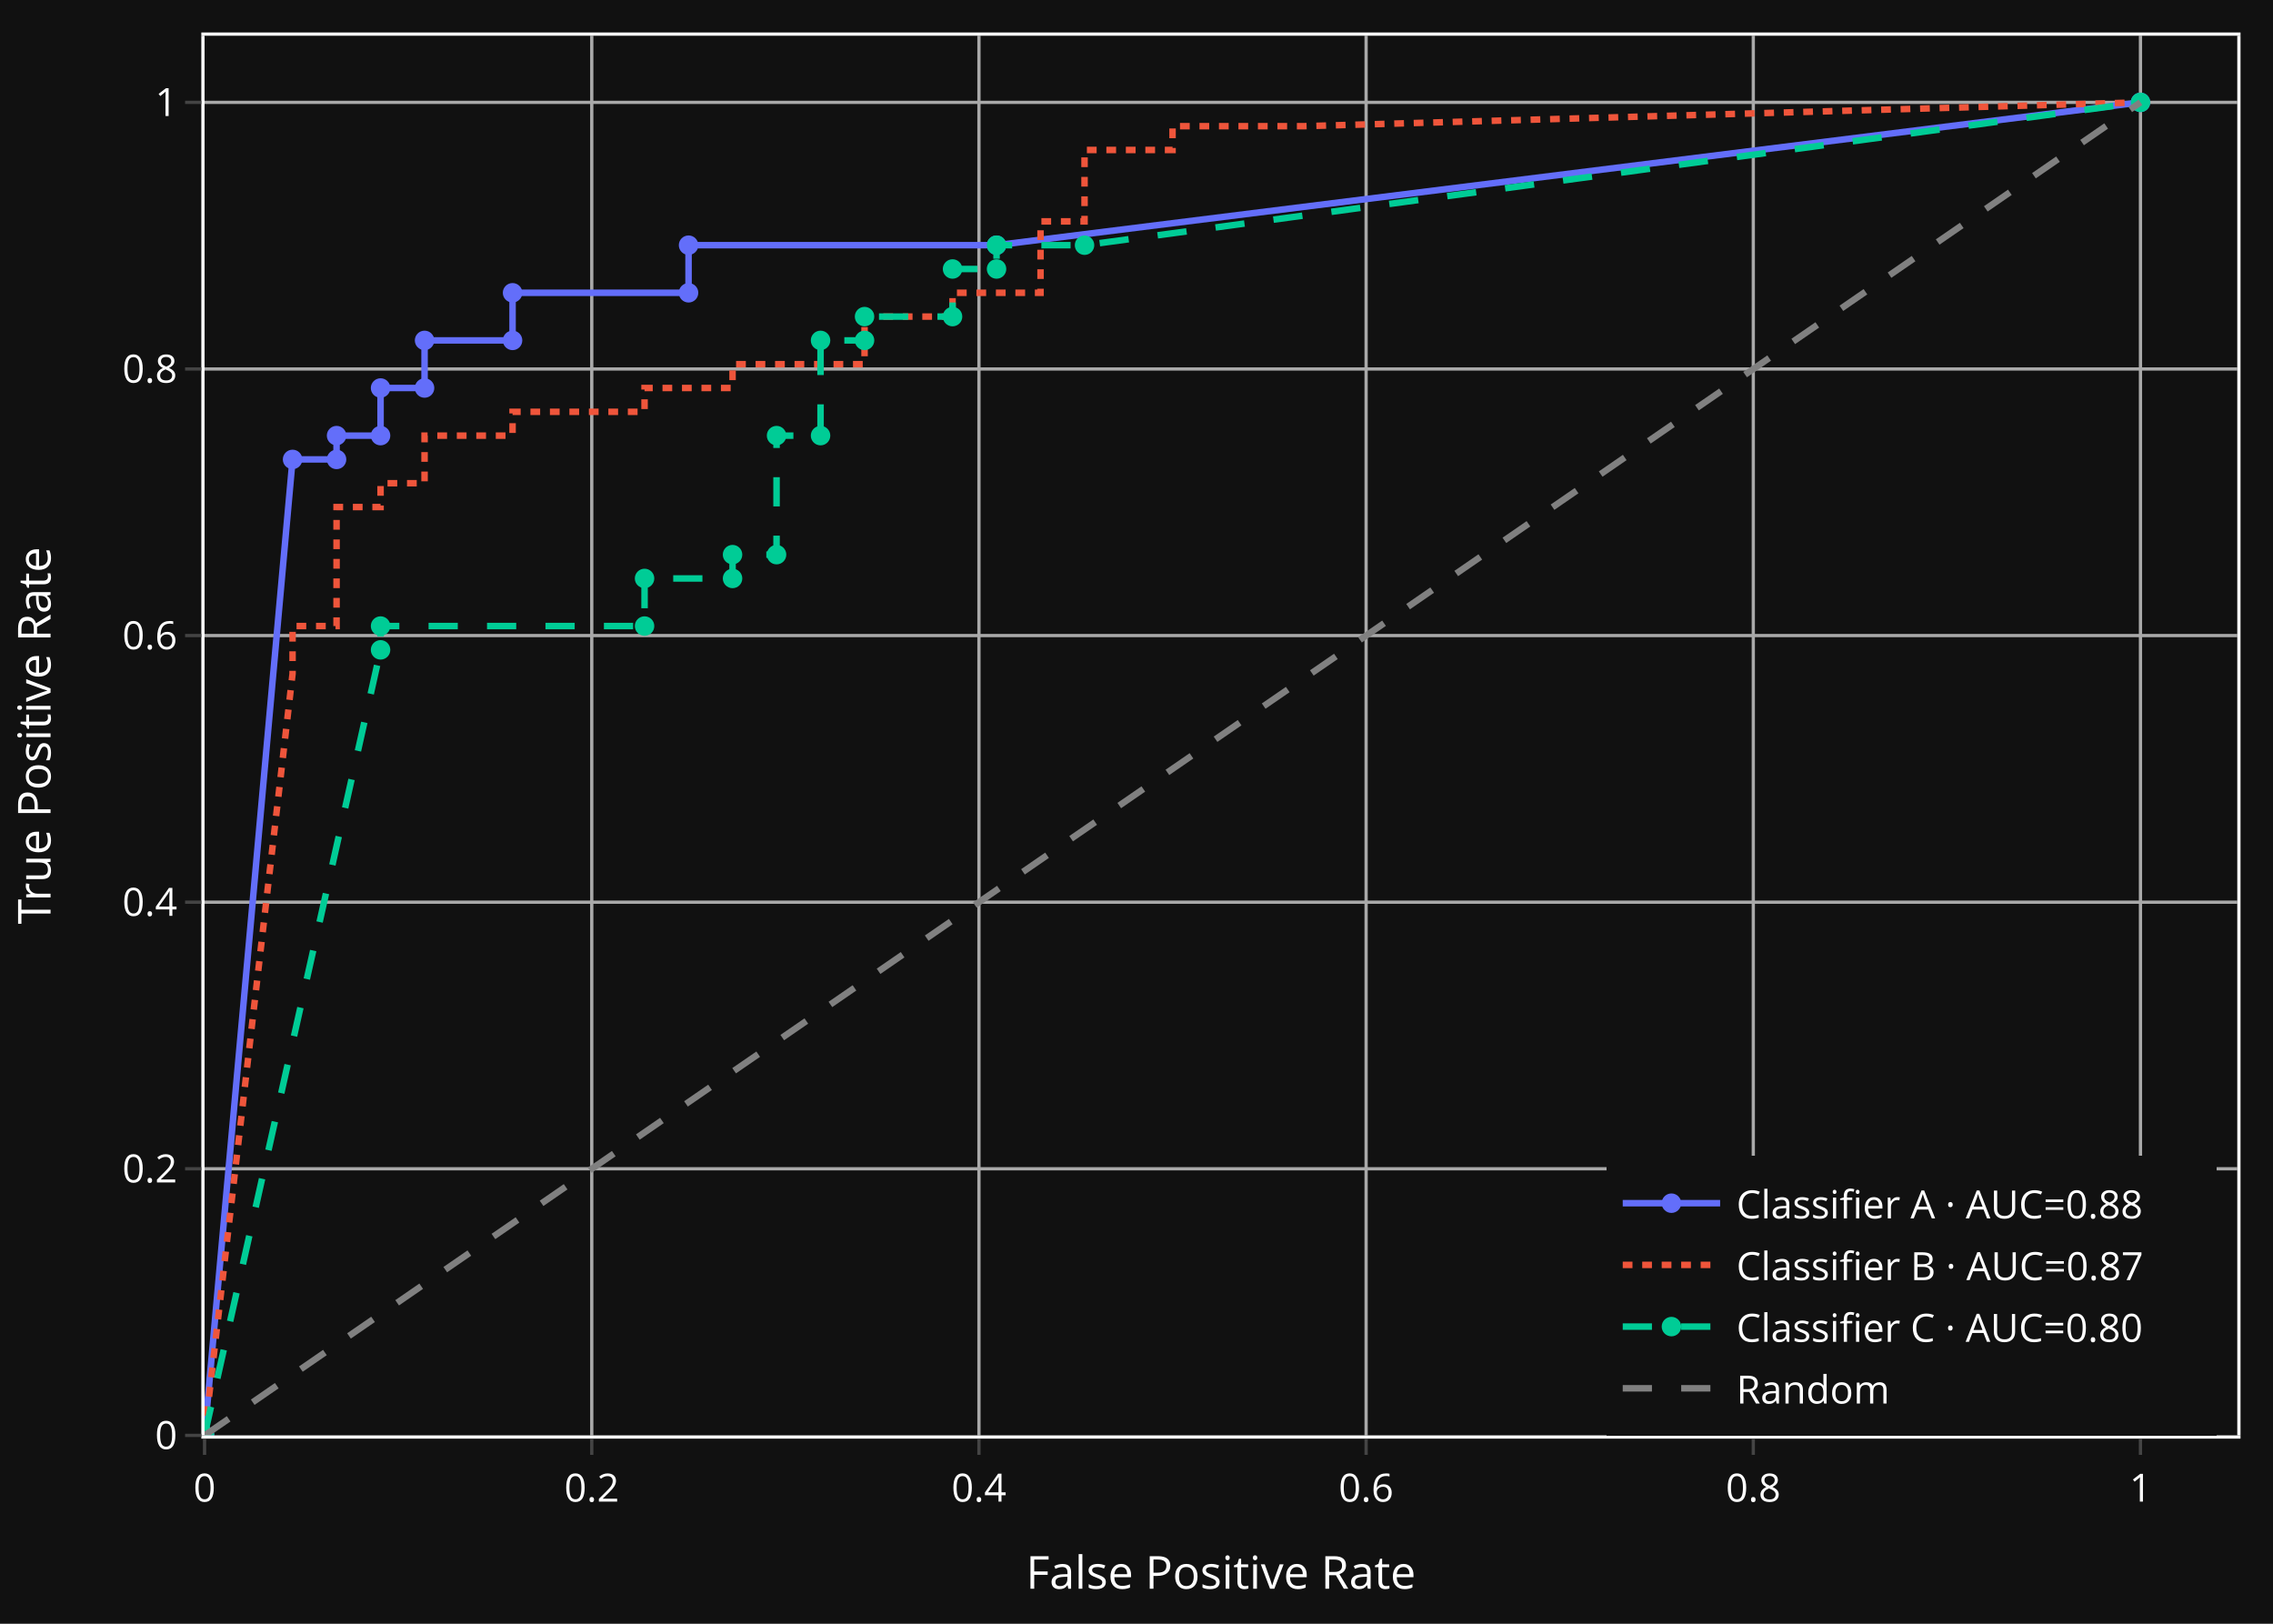
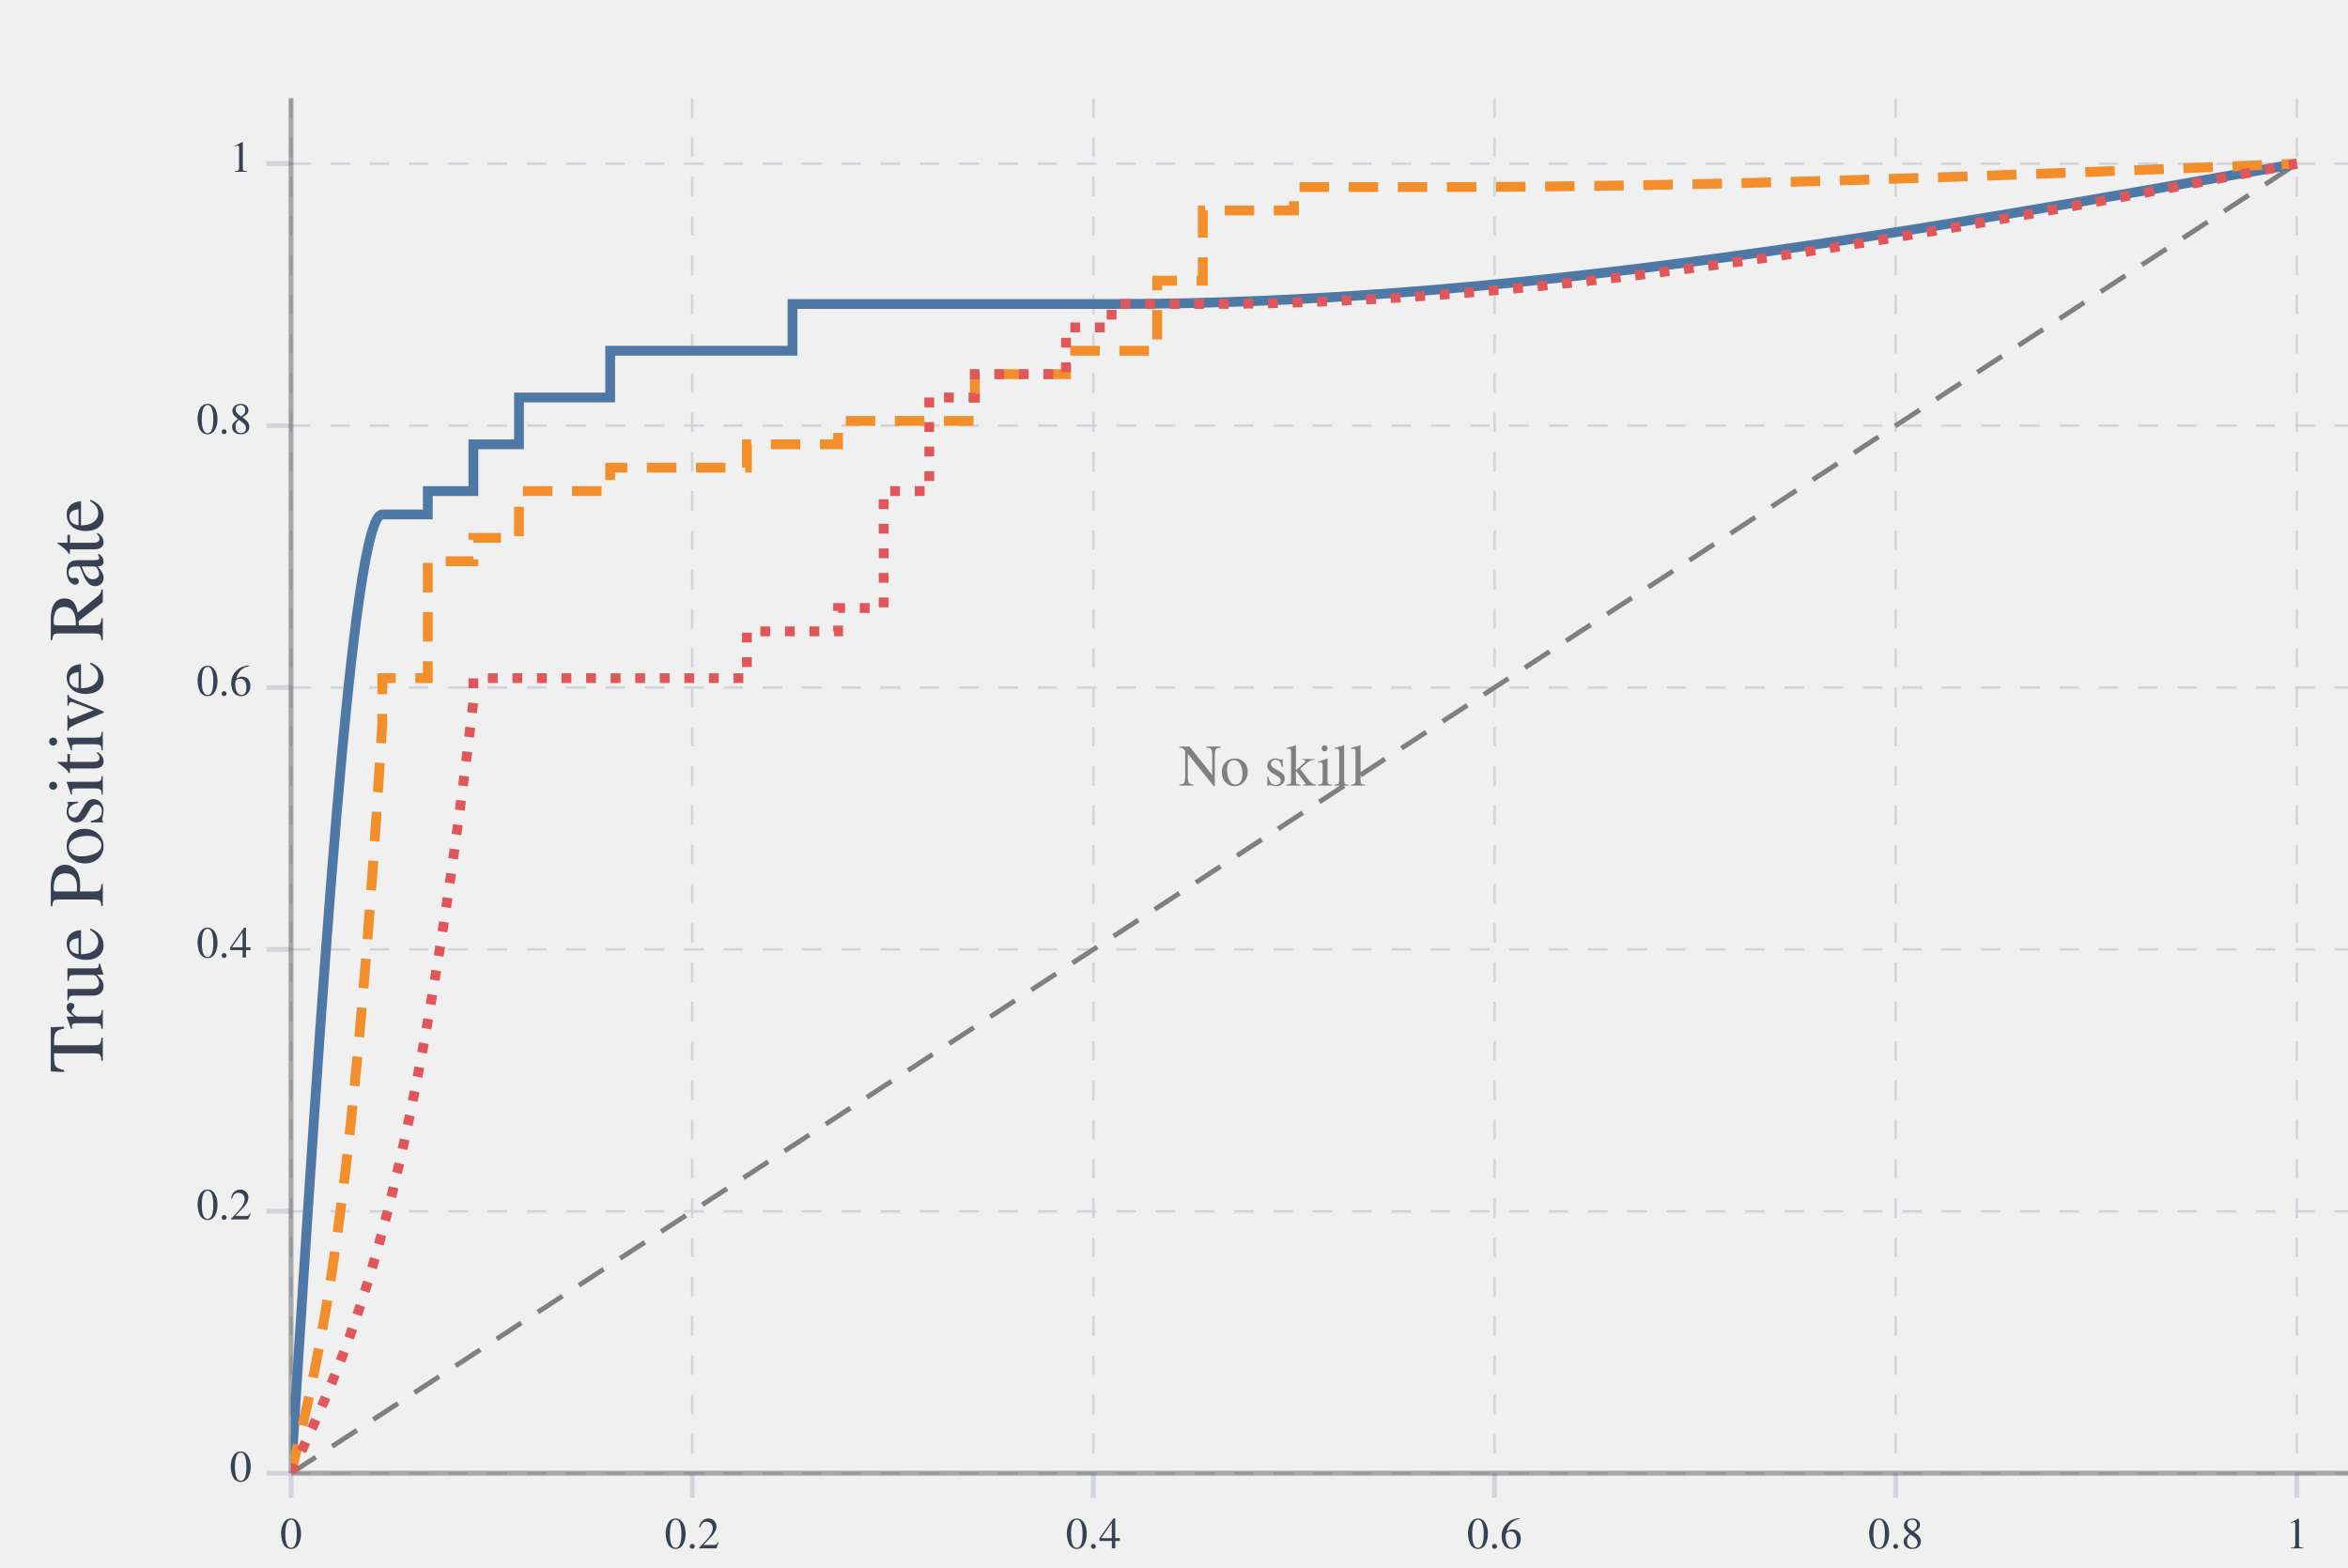
- <svg xmlns="http://www.w3.org/2000/svg" width="700" height="500" class="main-svg" viewBox="0 0 700 500">
-   <path d="M0 0h700v500H0z" style="fill:#111;fill-opacity:1" />
+ <svg xmlns="http://www.w3.org/2000/svg" role="application" tabindex="0" class="svelte-1rgejv4" aria-label="False Positive Rate vs True Positive Rate" style="cursor: crosshair; touch-action: none;" color="rgb(0, 0, 0)" fill="rgb(55, 65, 81)" fill-opacity="1" fill-rule="nonzero" stroke="none" stroke-width="1px" stroke-opacity="1" stroke-dasharray="none" stroke-dashoffset="0px" stroke-linecap="butt" stroke-linejoin="miter" stroke-miterlimit="4" font-family="Times" font-size="16px" font-style="normal" font-weight="400" font-variant="normal" letter-spacing="normal" word-spacing="0px" text-anchor="start" dominant-baseline="auto" paint-order="normal" visibility="visible" text-rendering="auto" shape-rendering="auto" marker-start="none" marker-mid="none" marker-end="none" display="block">
  <defs>
-     <clipPath id="a" class="plotclip">
-       <path d="M0 0h626v431H0z" />
+     <clipPath id="plot-area-clip-318da290-5c81-4f7a-978f-ca54d8212f70">
+       <rect x="59.25" y="20" width="428.75" height="280" />
    </clipPath>
  </defs>
-   <g class="cartesianlayer">
-     <g class="subplot xy">
-       <g class="gridlayer">
-         <g class="x">
-           <path d="M0 11v431" class="xgrid crisp" style="stroke:#a9a9a9;stroke-opacity:1;stroke-width:1px" transform="translate(182.24)" />
-           <path d="M0 11v431" class="xgrid crisp" style="stroke:#a9a9a9;stroke-opacity:1;stroke-width:1px" transform="translate(301.48)" />
-           <path d="M0 11v431" class="xgrid crisp" style="stroke:#a9a9a9;stroke-opacity:1;stroke-width:1px" transform="translate(420.71)" />
-           <path d="M0 11v431" class="xgrid crisp" style="stroke:#a9a9a9;stroke-opacity:1;stroke-width:1px" transform="translate(539.95)" />
-           <path d="M0 11v431" class="xgrid crisp" style="stroke:#a9a9a9;stroke-opacity:1;stroke-width:1px" transform="translate(659.19)" />
-         </g>
-         <g class="y">
-           <path d="M63 0h626" class="ygrid crisp" style="stroke:#a9a9a9;stroke-opacity:1;stroke-width:1px" transform="translate(0 359.9)" />
-           <path d="M63 0h626" class="ygrid crisp" style="stroke:#a9a9a9;stroke-opacity:1;stroke-width:1px" transform="translate(0 277.81)" />
-           <path d="M63 0h626" class="ygrid crisp" style="stroke:#a9a9a9;stroke-opacity:1;stroke-width:1px" transform="translate(0 195.71)" />
-           <path d="M63 0h626" class="ygrid crisp" style="stroke:#a9a9a9;stroke-opacity:1;stroke-width:1px" transform="translate(0 113.62)" />
-           <path d="M63 0h626" class="ygrid crisp" style="stroke:#a9a9a9;stroke-opacity:1;stroke-width:1px" transform="translate(0 31.52)" />
-         </g>
-       </g>
-       <g class="overplot">
-         <g class="xy" clip-path="url(#a)" transform="translate(63 11)">
-           <g class="scatterlayer mlayer">
-             <g class="trace scatter trace4061fb" style="stroke-miterlimit:2;opacity:1">
-               <g class="lines">
-                 <path d="m0 431 27.1-300.53h13.55v-7.33H54.2v-14.66h13.55V93.82h27.1V79.16h54.2V64.5h94.85l352.29-43.98" class="js-line" style="vector-effect:none;fill:none;stroke:#636efa;stroke-opacity:1;stroke-width:2px;opacity:1" />
-               </g>
-               <g class="points">
-                 <path d="M3 0a3 3 0 1 1-3-3 3 3 0 0 1 3 3" class="point" style="opacity:1;stroke-width:0;fill:#636efa;fill-opacity:1" transform="translate(0 431)" />
-                 <path d="M3 0a3 3 0 1 1-3-3 3 3 0 0 1 3 3" class="point" style="opacity:1;stroke-width:0;fill:#636efa;fill-opacity:1" transform="translate(27.1 130.47)" />
-                 <path d="M3 0a3 3 0 1 1-3-3 3 3 0 0 1 3 3" class="point" style="opacity:1;stroke-width:0;fill:#636efa;fill-opacity:1" transform="translate(40.65 130.47)" />
-                 <path d="M3 0a3 3 0 1 1-3-3 3 3 0 0 1 3 3" class="point" style="opacity:1;stroke-width:0;fill:#636efa;fill-opacity:1" transform="translate(40.65 123.14)" />
-                 <path d="M3 0a3 3 0 1 1-3-3 3 3 0 0 1 3 3" class="point" style="opacity:1;stroke-width:0;fill:#636efa;fill-opacity:1" transform="translate(54.2 123.14)" />
-                 <path d="M3 0a3 3 0 1 1-3-3 3 3 0 0 1 3 3" class="point" style="opacity:1;stroke-width:0;fill:#636efa;fill-opacity:1" transform="translate(54.2 108.48)" />
-                 <path d="M3 0a3 3 0 1 1-3-3 3 3 0 0 1 3 3" class="point" style="opacity:1;stroke-width:0;fill:#636efa;fill-opacity:1" transform="translate(67.75 108.48)" />
-                 <path d="M3 0a3 3 0 1 1-3-3 3 3 0 0 1 3 3" class="point" style="opacity:1;stroke-width:0;fill:#636efa;fill-opacity:1" transform="translate(67.75 93.82)" />
-                 <path d="M3 0a3 3 0 1 1-3-3 3 3 0 0 1 3 3" class="point" style="opacity:1;stroke-width:0;fill:#636efa;fill-opacity:1" transform="translate(94.85 93.82)" />
-                 <path d="M3 0a3 3 0 1 1-3-3 3 3 0 0 1 3 3" class="point" style="opacity:1;stroke-width:0;fill:#636efa;fill-opacity:1" transform="translate(94.85 79.16)" />
-                 <path d="M3 0a3 3 0 1 1-3-3 3 3 0 0 1 3 3" class="point" style="opacity:1;stroke-width:0;fill:#636efa;fill-opacity:1" transform="translate(149.05 79.16)" />
-                 <path d="M3 0a3 3 0 1 1-3-3 3 3 0 0 1 3 3" class="point" style="opacity:1;stroke-width:0;fill:#636efa;fill-opacity:1" transform="translate(149.05 64.5)" />
-                 <path d="M3 0a3 3 0 1 1-3-3 3 3 0 0 1 3 3" class="point" style="opacity:1;stroke-width:0;fill:#636efa;fill-opacity:1" transform="translate(243.9 64.5)" />
-                 <path d="M3 0a3 3 0 1 1-3-3 3 3 0 0 1 3 3" class="point" style="opacity:1;stroke-width:0;fill:#636efa;fill-opacity:1" transform="translate(596.19 20.52)" />
-               </g>
-             </g>
-             <g class="trace scatter traceccb352" style="stroke-miterlimit:2;opacity:1">
-               <g class="lines">
-                 <path d="m0 431 27.1-234.56v-14.66h13.55v-36.65H54.2v-7.33h13.55v-14.66h27.1v-7.33h40.65v-7.33h27.1v-7.33h40.65V86.49h27.1v-7.33h27.1V57.17H271V35.18h27.1v-7.33h40.64l257.45-7.33" class="js-line" style="vector-effect:none;fill:none;stroke:#ef553b;stroke-opacity:1;stroke-dasharray:3px,3px;stroke-width:2px;opacity:1" />
-               </g>
-             </g>
-             <g class="trace scatter traceaa029d" style="stroke-miterlimit:2;opacity:1">
-               <g class="lines">
-                 <path d="m0 431 54.2-241.89v-7.33h81.3v-14.66h27.1v-7.33h13.55v-36.65h13.55V93.82h13.55v-7.33h27.1V71.83h13.55V64.5H271l325.19-43.98" class="js-line" style="vector-effect:none;fill:none;stroke:#00cc96;stroke-opacity:1;stroke-dasharray:9px,9px;stroke-width:2px;opacity:1" />
-               </g>
-               <g class="points">
-                 <path d="M3 0a3 3 0 1 1-3-3 3 3 0 0 1 3 3" class="point" style="opacity:1;stroke-width:0;fill:#00cc96;fill-opacity:1" transform="translate(0 431)" />
-                 <path d="M3 0a3 3 0 1 1-3-3 3 3 0 0 1 3 3" class="point" style="opacity:1;stroke-width:0;fill:#00cc96;fill-opacity:1" transform="translate(54.2 189.11)" />
-                 <path d="M3 0a3 3 0 1 1-3-3 3 3 0 0 1 3 3" class="point" style="opacity:1;stroke-width:0;fill:#00cc96;fill-opacity:1" transform="translate(54.2 181.78)" />
-                 <path d="M3 0a3 3 0 1 1-3-3 3 3 0 0 1 3 3" class="point" style="opacity:1;stroke-width:0;fill:#00cc96;fill-opacity:1" transform="translate(135.5 181.78)" />
-                 <path d="M3 0a3 3 0 1 1-3-3 3 3 0 0 1 3 3" class="point" style="opacity:1;stroke-width:0;fill:#00cc96;fill-opacity:1" transform="translate(135.5 167.12)" />
-                 <path d="M3 0a3 3 0 1 1-3-3 3 3 0 0 1 3 3" class="point" style="opacity:1;stroke-width:0;fill:#00cc96;fill-opacity:1" transform="translate(162.6 167.12)" />
-                 <path d="M3 0a3 3 0 1 1-3-3 3 3 0 0 1 3 3" class="point" style="opacity:1;stroke-width:0;fill:#00cc96;fill-opacity:1" transform="translate(162.6 159.79)" />
-                 <path d="M3 0a3 3 0 1 1-3-3 3 3 0 0 1 3 3" class="point" style="opacity:1;stroke-width:0;fill:#00cc96;fill-opacity:1" transform="translate(176.15 159.79)" />
-                 <path d="M3 0a3 3 0 1 1-3-3 3 3 0 0 1 3 3" class="point" style="opacity:1;stroke-width:0;fill:#00cc96;fill-opacity:1" transform="translate(176.15 123.14)" />
-                 <path d="M3 0a3 3 0 1 1-3-3 3 3 0 0 1 3 3" class="point" style="opacity:1;stroke-width:0;fill:#00cc96;fill-opacity:1" transform="translate(189.7 123.14)" />
-                 <path d="M3 0a3 3 0 1 1-3-3 3 3 0 0 1 3 3" class="point" style="opacity:1;stroke-width:0;fill:#00cc96;fill-opacity:1" transform="translate(189.7 93.82)" />
-                 <path d="M3 0a3 3 0 1 1-3-3 3 3 0 0 1 3 3" class="point" style="opacity:1;stroke-width:0;fill:#00cc96;fill-opacity:1" transform="translate(203.25 93.82)" />
-                 <path d="M3 0a3 3 0 1 1-3-3 3 3 0 0 1 3 3" class="point" style="opacity:1;stroke-width:0;fill:#00cc96;fill-opacity:1" transform="translate(203.25 86.49)" />
-                 <path d="M3 0a3 3 0 1 1-3-3 3 3 0 0 1 3 3" class="point" style="opacity:1;stroke-width:0;fill:#00cc96;fill-opacity:1" transform="translate(230.35 86.49)" />
-                 <path d="M3 0a3 3 0 1 1-3-3 3 3 0 0 1 3 3" class="point" style="opacity:1;stroke-width:0;fill:#00cc96;fill-opacity:1" transform="translate(230.35 71.83)" />
-                 <path d="M3 0a3 3 0 1 1-3-3 3 3 0 0 1 3 3" class="point" style="opacity:1;stroke-width:0;fill:#00cc96;fill-opacity:1" transform="translate(243.9 71.83)" />
-                 <path d="M3 0a3 3 0 1 1-3-3 3 3 0 0 1 3 3" class="point" style="opacity:1;stroke-width:0;fill:#00cc96;fill-opacity:1" transform="translate(243.9 64.5)" />
-                 <path d="M3 0a3 3 0 1 1-3-3 3 3 0 0 1 3 3" class="point" style="opacity:1;stroke-width:0;fill:#00cc96;fill-opacity:1" transform="translate(271 64.5)" />
-                 <path d="M3 0a3 3 0 1 1-3-3 3 3 0 0 1 3 3" class="point" style="opacity:1;stroke-width:0;fill:#00cc96;fill-opacity:1" transform="translate(596.19 20.52)" />
-               </g>
-             </g>
-             <g class="trace scatter trace7598dc" style="stroke-miterlimit:2;opacity:1">
-               <g class="lines">
-                 <path d="M0 431 596.19 20.52" class="js-line" style="vector-effect:none;fill:none;stroke:gray;stroke-opacity:1;stroke-dasharray:9px,9px;stroke-width:2px;opacity:1" />
-               </g>
-             </g>
-           </g>
-         </g>
-       </g>
-       <path d="M62 442.5h628M62 10.5h628" class="xlines-above crisp" style="fill:none;stroke-width:1px;stroke:#fff;stroke-opacity:1" />
-       <path d="M62.5 11v431m627-431v431" class="ylines-above crisp" style="fill:none;stroke-width:1px;stroke:#fff;stroke-opacity:1" />
-       <g class="xaxislayer-above">
-         <path d="M0 443v5" class="xtick ticks crisp" style="stroke:#444;stroke-opacity:1;stroke-width:1px" transform="translate(63)" />
-         <path d="M0 443v5" class="xtick ticks crisp" style="stroke:#444;stroke-opacity:1;stroke-width:1px" transform="translate(182.24)" />
-         <path d="M0 443v5" class="xtick ticks crisp" style="stroke:#444;stroke-opacity:1;stroke-width:1px" transform="translate(301.48)" />
-         <path d="M0 443v5" class="xtick ticks crisp" style="stroke:#444;stroke-opacity:1;stroke-width:1px" transform="translate(420.71)" />
-         <path d="M0 443v5" class="xtick ticks crisp" style="stroke:#444;stroke-opacity:1;stroke-width:1px" transform="translate(539.95)" />
-         <path d="M0 443v5" class="xtick ticks crisp" style="stroke:#444;stroke-opacity:1;stroke-width:1px" transform="translate(659.19)" />
-         <text y="462.4" class="xtick" style="font-family:&quot;Open Sans&quot;,verdana,arial,sans-serif;font-size:12px;fill:#fff;fill-opacity:1;white-space:pre;opacity:1" text-anchor="middle" transform="translate(63)">0</text>
-         <text y="462.4" class="xtick" style="font-family:&quot;Open Sans&quot;,verdana,arial,sans-serif;font-size:12px;fill:#fff;fill-opacity:1;white-space:pre;opacity:1" text-anchor="middle" transform="translate(182.24)">0.2</text>
-         <text y="462.4" class="xtick" style="font-family:&quot;Open Sans&quot;,verdana,arial,sans-serif;font-size:12px;fill:#fff;fill-opacity:1;white-space:pre;opacity:1" text-anchor="middle" transform="translate(301.48)">0.4</text>
-         <text y="462.4" class="xtick" style="font-family:&quot;Open Sans&quot;,verdana,arial,sans-serif;font-size:12px;fill:#fff;fill-opacity:1;white-space:pre;opacity:1" text-anchor="middle" transform="translate(420.71)">0.6</text>
-         <text y="462.4" class="xtick" style="font-family:&quot;Open Sans&quot;,verdana,arial,sans-serif;font-size:12px;fill:#fff;fill-opacity:1;white-space:pre;opacity:1" text-anchor="middle" transform="translate(539.95)">0.8</text>
-         <text y="462.4" class="xtick" style="font-family:&quot;Open Sans&quot;,verdana,arial,sans-serif;font-size:12px;fill:#fff;fill-opacity:1;white-space:pre;opacity:1" text-anchor="middle" transform="translate(659.19)">1</text>
-       </g>
-       <g class="yaxislayer-above">
-         <path d="M62 0h-5" class="ytick ticks crisp" style="stroke:#444;stroke-opacity:1;stroke-width:1px" transform="translate(0 442)" />
-         <path d="M62 0h-5" class="ytick ticks crisp" style="stroke:#444;stroke-opacity:1;stroke-width:1px" transform="translate(0 359.9)" />
-         <path d="M62 0h-5" class="ytick ticks crisp" style="stroke:#444;stroke-opacity:1;stroke-width:1px" transform="translate(0 277.81)" />
-         <path d="M62 0h-5" class="ytick ticks crisp" style="stroke:#444;stroke-opacity:1;stroke-width:1px" transform="translate(0 195.71)" />
-         <path d="M62 0h-5" class="ytick ticks crisp" style="stroke:#444;stroke-opacity:1;stroke-width:1px" transform="translate(0 113.62)" />
-         <path d="M62 0h-5" class="ytick ticks crisp" style="stroke:#444;stroke-opacity:1;stroke-width:1px" transform="translate(0 31.52)" />
-         <text x="54.6" y="4.2" class="ytick" style="font-family:&quot;Open Sans&quot;,verdana,arial,sans-serif;font-size:12px;fill:#fff;fill-opacity:1;white-space:pre;opacity:1" text-anchor="end" transform="translate(0 442)">0</text>
-         <text x="54.6" y="4.2" class="ytick" style="font-family:&quot;Open Sans&quot;,verdana,arial,sans-serif;font-size:12px;fill:#fff;fill-opacity:1;white-space:pre;opacity:1" text-anchor="end" transform="translate(0 359.9)">0.2</text>
-         <text x="54.6" y="4.2" class="ytick" style="font-family:&quot;Open Sans&quot;,verdana,arial,sans-serif;font-size:12px;fill:#fff;fill-opacity:1;white-space:pre;opacity:1" text-anchor="end" transform="translate(0 277.81)">0.4</text>
-         <text x="54.6" y="4.2" class="ytick" style="font-family:&quot;Open Sans&quot;,verdana,arial,sans-serif;font-size:12px;fill:#fff;fill-opacity:1;white-space:pre;opacity:1" text-anchor="end" transform="translate(0 195.71)">0.6</text>
-         <text x="54.6" y="4.2" class="ytick" style="font-family:&quot;Open Sans&quot;,verdana,arial,sans-serif;font-size:12px;fill:#fff;fill-opacity:1;white-space:pre;opacity:1" text-anchor="end" transform="translate(0 113.62)">0.8</text>
-         <text x="54.6" y="4.2" class="ytick" style="font-family:&quot;Open Sans&quot;,verdana,arial,sans-serif;font-size:12px;fill:#fff;fill-opacity:1;white-space:pre;opacity:1" text-anchor="end" transform="translate(0 31.52)">1</text>
-       </g>
+   <g class="x-axis svelte-e874wh" style="--tick-font-default: clamp(9px, calc(0.03 * 100cqmin), 0.8em);">
+     <g class="tick svelte-e874wh" transform="translate(59.25, 300)">
+       <line y1="-280" y2="0" stroke="rgb(209, 213, 219)" stroke-dasharray="4px" stroke-width="0.5px" pointer-events="none" />
+       <line y1="0" y2="5" stroke="rgb(209, 213, 219)" stroke-width="1px" pointer-events="none" />
+       <text x="0" y="12" text-anchor="middle" dominant-baseline="hanging" fill="rgb(55, 65, 81)" aria-label="0" class="svelte-e874wh" font-size="9px" display="block">
+         <tspan aria-hidden="true" class="svelte-e874wh" x="0" dy="0">0</tspan>
+       </text>
+     </g>
+     <g class="tick svelte-e874wh" transform="translate(140.9167, 300)">
+       <line y1="-280" y2="0" stroke="rgb(209, 213, 219)" stroke-dasharray="4px" stroke-width="0.5px" pointer-events="none" />
+       <line y1="0" y2="5" stroke="rgb(209, 213, 219)" stroke-width="1px" pointer-events="none" />
+       <text x="0" y="12" text-anchor="middle" dominant-baseline="hanging" fill="rgb(55, 65, 81)" aria-label="0.2" class="svelte-e874wh" font-size="9px" display="block">
+         <tspan aria-hidden="true" class="svelte-e874wh" x="0" dy="0">0.2</tspan>
+       </text>
+     </g>
+     <g class="tick svelte-e874wh" transform="translate(222.5833, 300)">
+       <line y1="-280" y2="0" stroke="rgb(209, 213, 219)" stroke-dasharray="4px" stroke-width="0.5px" pointer-events="none" />
+       <line y1="0" y2="5" stroke="rgb(209, 213, 219)" stroke-width="1px" pointer-events="none" />
+       <text x="0" y="12" text-anchor="middle" dominant-baseline="hanging" fill="rgb(55, 65, 81)" aria-label="0.4" class="svelte-e874wh" font-size="9px" display="block">
+         <tspan aria-hidden="true" class="svelte-e874wh" x="0" dy="0">0.4</tspan>
+       </text>
+     </g>
+     <g class="tick svelte-e874wh" transform="translate(304.25, 300)">
+       <line y1="-280" y2="0" stroke="rgb(209, 213, 219)" stroke-dasharray="4px" stroke-width="0.5px" pointer-events="none" />
+       <line y1="0" y2="5" stroke="rgb(209, 213, 219)" stroke-width="1px" pointer-events="none" />
+       <text x="0" y="12" text-anchor="middle" dominant-baseline="hanging" fill="rgb(55, 65, 81)" aria-label="0.6" class="svelte-e874wh" font-size="9px" display="block">
+         <tspan aria-hidden="true" class="svelte-e874wh" x="0" dy="0">0.6</tspan>
+       </text>
+     </g>
+     <g class="tick svelte-e874wh" transform="translate(385.9167, 300)">
+       <line y1="-280" y2="0" stroke="rgb(209, 213, 219)" stroke-dasharray="4px" stroke-width="0.5px" pointer-events="none" />
+       <line y1="0" y2="5" stroke="rgb(209, 213, 219)" stroke-width="1px" pointer-events="none" />
+       <text x="0" y="12" text-anchor="middle" dominant-baseline="hanging" fill="rgb(55, 65, 81)" aria-label="0.8" class="svelte-e874wh" font-size="9px" display="block">
+         <tspan aria-hidden="true" class="svelte-e874wh" x="0" dy="0">0.8</tspan>
+       </text>
+     </g>
+     <g class="tick svelte-e874wh" transform="translate(467.5833, 300)">
+       <line y1="-280" y2="0" stroke="rgb(209, 213, 219)" stroke-dasharray="4px" stroke-width="0.5px" pointer-events="none" />
+       <line y1="0" y2="5" stroke="rgb(209, 213, 219)" stroke-width="1px" pointer-events="none" />
+       <text x="0" y="12" text-anchor="middle" dominant-baseline="hanging" fill="rgb(55, 65, 81)" aria-label="1" class="svelte-e874wh" font-size="9px" display="block">
+         <tspan aria-hidden="true" class="svelte-e874wh" x="0" dy="0">1</tspan>
+       </text>
+     </g>
+     <g>
+       <text dominant-baseline="central" pointer-events="none" text-anchor="middle" class="axis-label x-label svelte-1habsm8" fill="currentColor" aria-label="False Positive Rate" x="273.625" y="336" color="rgb(55, 65, 81)" display="block">
+         <tspan aria-hidden="true" class="svelte-1habsm8" x="273.625" y="336">
+           <tspan class="svelte-1habsm8">False Positive Rate</tspan>
+         </tspan>
+       </text>
    </g>
  </g>
-   <defs>
-     <clipPath id="b">
-       <path d="M0 0h188v86H0z" />
-     </clipPath>
-   </defs>
-   <g class="infolayer">
-     <g class="legend" pointer-events="all">
-       <path d="M0 0h188v86H0z" class="bg" shape-rendering="crispEdges" style="stroke:#444;stroke-opacity:1;fill:#111;fill-opacity:1;stroke-width:0" transform="translate(494.74 356)" />
-       <g class="scrollbox" clip-path="url(#b)" transform="translate(494.74 356)">
-         <g class="groups">
-           <g class="traces" style="opacity:1">
-             <text x="40" y="4.68" class="legendtext" style="font-family:&quot;Open Sans&quot;,verdana,arial,sans-serif;font-size:12px;fill:#fff;fill-opacity:1;white-space:pre" transform="translate(0 14.5)">Classifier A · AUC=0.88</text>
-             <g class="layers" style="opacity:1">
-               <g class="legendlines">
-                 <path d="M5 0h30" class="js-line" style="fill:none;stroke:#636efa;stroke-opacity:1;stroke-width:2px" transform="translate(0 14.5)" />
-               </g>
-               <g class="legendsymbols">
-                 <g class="legendpoints">
-                   <path d="M3 0a3 3 0 1 1-3-3 3 3 0 0 1 3 3" class="scatterpts" style="opacity:1;stroke-width:0;fill:#636efa;fill-opacity:1" transform="translate(20 14.5)" />
-                 </g>
-               </g>
-             </g>
-             <path fill="none" d="M0-9.5h182.297v19H0z" class="legendtoggle" style="fill:#000;fill-opacity:0" transform="translate(0 14.5)" />
-           </g>
-           <g class="traces" style="opacity:1">
-             <text x="40" y="4.68" class="legendtext" style="font-family:&quot;Open Sans&quot;,verdana,arial,sans-serif;font-size:12px;fill:#fff;fill-opacity:1;white-space:pre" transform="translate(0 33.5)">Classifier B · AUC=0.87</text>
-             <g class="layers" style="opacity:1">
-               <g class="legendlines">
-                 <path d="M5 0h30" class="js-line" style="fill:none;stroke:#ef553b;stroke-opacity:1;stroke-dasharray:3px,3px;stroke-width:2px" transform="translate(0 33.5)" />
-               </g>
-             </g>
-             <path fill="none" d="M0-9.5h182.297v19H0z" class="legendtoggle" style="fill:#000;fill-opacity:0" transform="translate(0 33.5)" />
-           </g>
-           <g class="traces" style="opacity:1">
-             <text x="40" y="4.68" class="legendtext" style="font-family:&quot;Open Sans&quot;,verdana,arial,sans-serif;font-size:12px;fill:#fff;fill-opacity:1;white-space:pre" transform="translate(0 52.5)">Classifier C · AUC=0.80</text>
-             <g class="layers" style="opacity:1">
-               <g class="legendlines">
-                 <path d="M5 0h30" class="js-line" style="fill:none;stroke:#00cc96;stroke-opacity:1;stroke-dasharray:9px,9px;stroke-width:2px" transform="translate(0 52.5)" />
-               </g>
-               <g class="legendsymbols">
-                 <g class="legendpoints">
-                   <path d="M3 0a3 3 0 1 1-3-3 3 3 0 0 1 3 3" class="scatterpts" style="opacity:1;stroke-width:0;fill:#00cc96;fill-opacity:1" transform="translate(20 52.5)" />
-                 </g>
-               </g>
-             </g>
-             <path fill="none" d="M0-9.5h182.297v19H0z" class="legendtoggle" style="fill:#000;fill-opacity:0" transform="translate(0 52.5)" />
-           </g>
-           <g class="traces" style="opacity:1">
-             <text x="40" y="4.68" class="legendtext" style="font-family:&quot;Open Sans&quot;,verdana,arial,sans-serif;font-size:12px;fill:#fff;fill-opacity:1;white-space:pre" transform="translate(0 71.5)">Random</text>
-             <g class="layers" style="opacity:1">
-               <g class="legendlines">
-                 <path d="M5 0h30" class="js-line" style="fill:none;stroke:gray;stroke-opacity:1;stroke-dasharray:9px,9px;stroke-width:2px" transform="translate(0 71.5)" />
-               </g>
-             </g>
-             <path fill="none" d="M0-9.5h182.297v19H0z" class="legendtoggle" style="fill:#000;fill-opacity:0" transform="translate(0 71.5)" />
-           </g>
-         </g>
-       </g>
+   <g class="y-axis svelte-e874wh" style="--tick-font-default: clamp(9px, calc(0.03 * 100cqmin), 0.8em);">
+     <g class="tick svelte-e874wh" transform="translate(59.25, 300)">
+       <line x1="0" x2="428.75" stroke="rgb(209, 213, 219)" stroke-dasharray="4px" stroke-width="0.5px" pointer-events="none" />
+       <line x1="-5" x2="0" stroke="rgb(209, 213, 219)" stroke-width="1px" pointer-events="none" />
+       <text x="-8" y="0" text-anchor="end" dominant-baseline="central" fill="rgb(55, 65, 81)" aria-label="0" class="svelte-e874wh" font-size="9px" display="block">
+         <tspan aria-hidden="true" class="svelte-e874wh" x="-8" dy="0">0</tspan>
+       </text>
    </g>
-     <g class="g-xtitle">
-       <text x="376" y="489.206" class="xtitle" style="opacity:1;font-family:&quot;Open Sans&quot;,verdana,arial,sans-serif;font-size:14px;fill:#fff;fill-opacity:1;white-space:pre" text-anchor="middle">False Positive Rate</text>
+     <g class="tick svelte-e874wh" transform="translate(59.25, 246.6667)">
+       <line x1="0" x2="428.75" stroke="rgb(209, 213, 219)" stroke-dasharray="4px" stroke-width="0.5px" pointer-events="none" />
+       <line x1="-5" x2="0" stroke="rgb(209, 213, 219)" stroke-width="1px" pointer-events="none" />
+       <text x="-8" y="0" text-anchor="end" dominant-baseline="central" fill="rgb(55, 65, 81)" aria-label="0.2" class="svelte-e874wh" font-size="9px" display="block">
+         <tspan aria-hidden="true" class="svelte-e874wh" x="-8" dy="0">0.2</tspan>
+       </text>
    </g>
-     <g class="g-ytitle">
-       <text x="15.569" y="226.5" class="ytitle" style="opacity:1;font-family:&quot;Open Sans&quot;,verdana,arial,sans-serif;font-size:14px;fill:#fff;fill-opacity:1;white-space:pre" text-anchor="middle" transform="rotate(-90 15.569 226.5)">True Positive Rate</text>
+     <g class="tick svelte-e874wh" transform="translate(59.25, 193.3333)">
+       <line x1="0" x2="428.75" stroke="rgb(209, 213, 219)" stroke-dasharray="4px" stroke-width="0.5px" pointer-events="none" />
+       <line x1="-5" x2="0" stroke="rgb(209, 213, 219)" stroke-width="1px" pointer-events="none" />
+       <text x="-8" y="0" text-anchor="end" dominant-baseline="central" fill="rgb(55, 65, 81)" aria-label="0.4" class="svelte-e874wh" font-size="9px" display="block">
+         <tspan aria-hidden="true" class="svelte-e874wh" x="-8" dy="0">0.4</tspan>
+       </text>
+     </g>
+     <g class="tick svelte-e874wh" transform="translate(59.25, 140)">
+       <line x1="0" x2="428.75" stroke="rgb(209, 213, 219)" stroke-dasharray="4px" stroke-width="0.5px" pointer-events="none" />
+       <line x1="-5" x2="0" stroke="rgb(209, 213, 219)" stroke-width="1px" pointer-events="none" />
+       <text x="-8" y="0" text-anchor="end" dominant-baseline="central" fill="rgb(55, 65, 81)" aria-label="0.6" class="svelte-e874wh" font-size="9px" display="block">
+         <tspan aria-hidden="true" class="svelte-e874wh" x="-8" dy="0">0.6</tspan>
+       </text>
+     </g>
+     <g class="tick svelte-e874wh" transform="translate(59.25, 86.66667)">
+       <line x1="0" x2="428.75" stroke="rgb(209, 213, 219)" stroke-dasharray="4px" stroke-width="0.5px" pointer-events="none" />
+       <line x1="-5" x2="0" stroke="rgb(209, 213, 219)" stroke-width="1px" pointer-events="none" />
+       <text x="-8" y="0" text-anchor="end" dominant-baseline="central" fill="rgb(55, 65, 81)" aria-label="0.8" class="svelte-e874wh" font-size="9px" display="block">
+         <tspan aria-hidden="true" class="svelte-e874wh" x="-8" dy="0">0.8</tspan>
+       </text>
+     </g>
+     <g class="tick svelte-e874wh" transform="translate(59.25, 33.33333)">
+       <line x1="0" x2="428.75" stroke="rgb(209, 213, 219)" stroke-dasharray="4px" stroke-width="0.5px" pointer-events="none" />
+       <line x1="-5" x2="0" stroke="rgb(209, 213, 219)" stroke-width="1px" pointer-events="none" />
+       <text x="-8" y="0" text-anchor="end" dominant-baseline="central" fill="rgb(55, 65, 81)" aria-label="1" class="svelte-e874wh" font-size="9px" display="block">
+         <tspan aria-hidden="true" class="svelte-e874wh" x="-8" dy="0">1</tspan>
+       </text>
+     </g>
+     <g transform="rotate(-90, 18, 160)">
+       <text dominant-baseline="central" pointer-events="none" text-anchor="middle" class="axis-label y-label svelte-1habsm8" fill="currentColor" aria-label="True Positive Rate" x="18" y="160" color="rgb(55, 65, 81)" display="block">
+         <tspan aria-hidden="true" class="svelte-1habsm8" x="18" y="160">
+           <tspan class="svelte-1habsm8">True Positive Rate</tspan>
+         </tspan>
+       </text>
    </g>
  </g>
+   <line class="zero-line svelte-1ly2zrw" x1="59.25" x2="59.25" y1="20" y2="300" stroke="rgb(0, 0, 0)" opacity="0.3" />
+   <line class="zero-line svelte-1ly2zrw" x1="59.25" x2="488" y1="300" y2="300" stroke="rgb(0, 0, 0)" opacity="0.3" />
+   <g class="reference-line svelte-1vh2uki" role="img" aria-label="No skill" tabindex="-1" style="cursor: default;">
+     <g clip-path="url(&quot;#plot-area-clip-318da290-5c81-4f7a-978f-ca54d8212f70&quot;)">
+       <line x1="59.25" y1="300" x2="467.583" y2="33.333" stroke="rgba(0, 0, 0, 0)" stroke-width="8px" class="svelte-1vh2uki" style="pointer-events: stroke;" />
+       <line x1="59.25" y1="300" x2="467.583" y2="33.333" stroke="rgb(128, 128, 128)" stroke-width="1px" stroke-dasharray="6px, 4px" stroke-opacity="1" class="svelte-1vh2uki" style="pointer-events: none;" />
+     </g>
+     <text class="svelte-1vh2uki" x="259.042" y="159.969" text-anchor="middle" dominant-baseline="auto" fill="rgb(128, 128, 128)" font-size="12px" font-family="inherit" style="pointer-events: none;" display="block">No skill</text>
+   </g>
+   <g data-series-id="0" clip-path="url(&quot;#plot-area-clip-318da290-5c81-4f7a-978f-ca54d8212f70&quot;)" opacity="1">
+     <path d="M59.25,300C65.437,202.381,71.624,104.762,77.811,104.762C80.904,104.762,83.997,104.762,87.091,104.762C87.091,104.762,87.091,100,87.091,100C90.184,100,93.278,100,96.371,100C96.371,100,96.371,90.476,96.371,90.476C99.465,90.476,102.558,90.476,105.652,90.476C105.652,90.476,105.652,80.952,105.652,80.952C111.838,80.952,118.025,80.952,124.212,80.952C124.212,80.952,124.212,71.429,124.212,71.429C136.586,71.429,148.96,71.429,161.333,71.429C161.333,71.429,161.333,61.905,161.333,61.905C182.987,61.905,204.641,61.905,226.295,61.905C306.725,61.905,387.154,47.619,467.583,33.333" stroke="rgb(78, 121, 167)" stroke-width="2px" fill="none" class="svelte-n6e33d" />
+   </g>
+   <g data-series-id="1" clip-path="url(&quot;#plot-area-clip-318da290-5c81-4f7a-978f-ca54d8212f70&quot;)" opacity="1">
+     <path d="M59.25,300C65.437,274.603,71.624,249.206,77.811,147.619C77.811,147.619,77.811,138.095,77.811,138.095C80.904,138.095,83.997,138.095,87.091,138.095C87.091,138.095,87.091,114.286,87.091,114.286C90.184,114.286,93.278,114.286,96.371,114.286C96.371,114.286,96.371,109.524,96.371,109.524C99.465,109.524,102.558,109.524,105.652,109.524C105.652,109.524,105.652,100,105.652,100C111.838,100,118.025,100,124.212,100C124.212,100,124.212,95.238,124.212,95.238C133.492,95.238,142.773,95.238,152.053,95.238C152.053,95.238,152.053,90.476,152.053,90.476C158.24,90.476,164.427,90.476,170.614,90.476C170.614,90.476,170.614,85.714,170.614,85.714C179.894,85.714,189.174,85.714,198.455,85.714C198.455,85.714,198.455,76.19,198.455,76.19C204.641,76.19,210.828,76.19,217.015,76.19C217.015,76.19,217.015,71.429,217.015,71.429C223.202,71.429,229.389,71.429,235.576,71.429C235.576,71.429,235.576,57.143,235.576,57.143C238.669,57.143,241.763,57.143,244.856,57.143C244.856,57.143,244.856,42.857,244.856,42.857C251.043,42.857,257.23,42.857,263.417,42.857C263.417,42.857,263.417,38.095,263.417,38.095C272.697,38.095,281.977,38.095,291.258,38.095C350.033,38.095,408.808,35.714,467.583,33.333" stroke="rgb(242, 142, 44)" stroke-width="2px" stroke-dasharray="6px, 4px" fill="none" class="svelte-n6e33d" />
+   </g>
+   <g data-series-id="2" clip-path="url(&quot;#plot-area-clip-318da290-5c81-4f7a-978f-ca54d8212f70&quot;)" opacity="1">
+     <path d="M59.25,300C71.624,273.81,83.997,247.619,96.371,142.857C96.371,142.857,96.371,138.095,96.371,138.095C114.932,138.095,133.492,138.095,152.053,138.095C152.053,138.095,152.053,128.571,152.053,128.571C158.24,128.571,164.427,128.571,170.614,128.571C170.614,128.571,170.614,123.81,170.614,123.81C173.707,123.81,176.801,123.81,179.894,123.81C179.894,123.81,179.894,100,179.894,100C182.987,100,186.081,100,189.174,100C189.174,100,189.174,80.952,189.174,80.952C192.268,80.952,195.361,80.952,198.455,80.952C198.455,80.952,198.455,76.19,198.455,76.19C204.641,76.19,210.828,76.19,217.015,76.19C217.015,76.19,217.015,66.667,217.015,66.667C220.109,66.667,223.202,66.667,226.295,66.667C226.295,66.667,226.295,61.905,226.295,61.905C232.482,61.905,238.669,61.905,244.856,61.905C319.098,61.905,393.341,47.619,467.583,33.333" stroke="rgb(225, 87, 89)" stroke-width="2px" stroke-dasharray="2px, 3px" fill="none" class="svelte-n6e33d" />
+   </g>
</svg>
